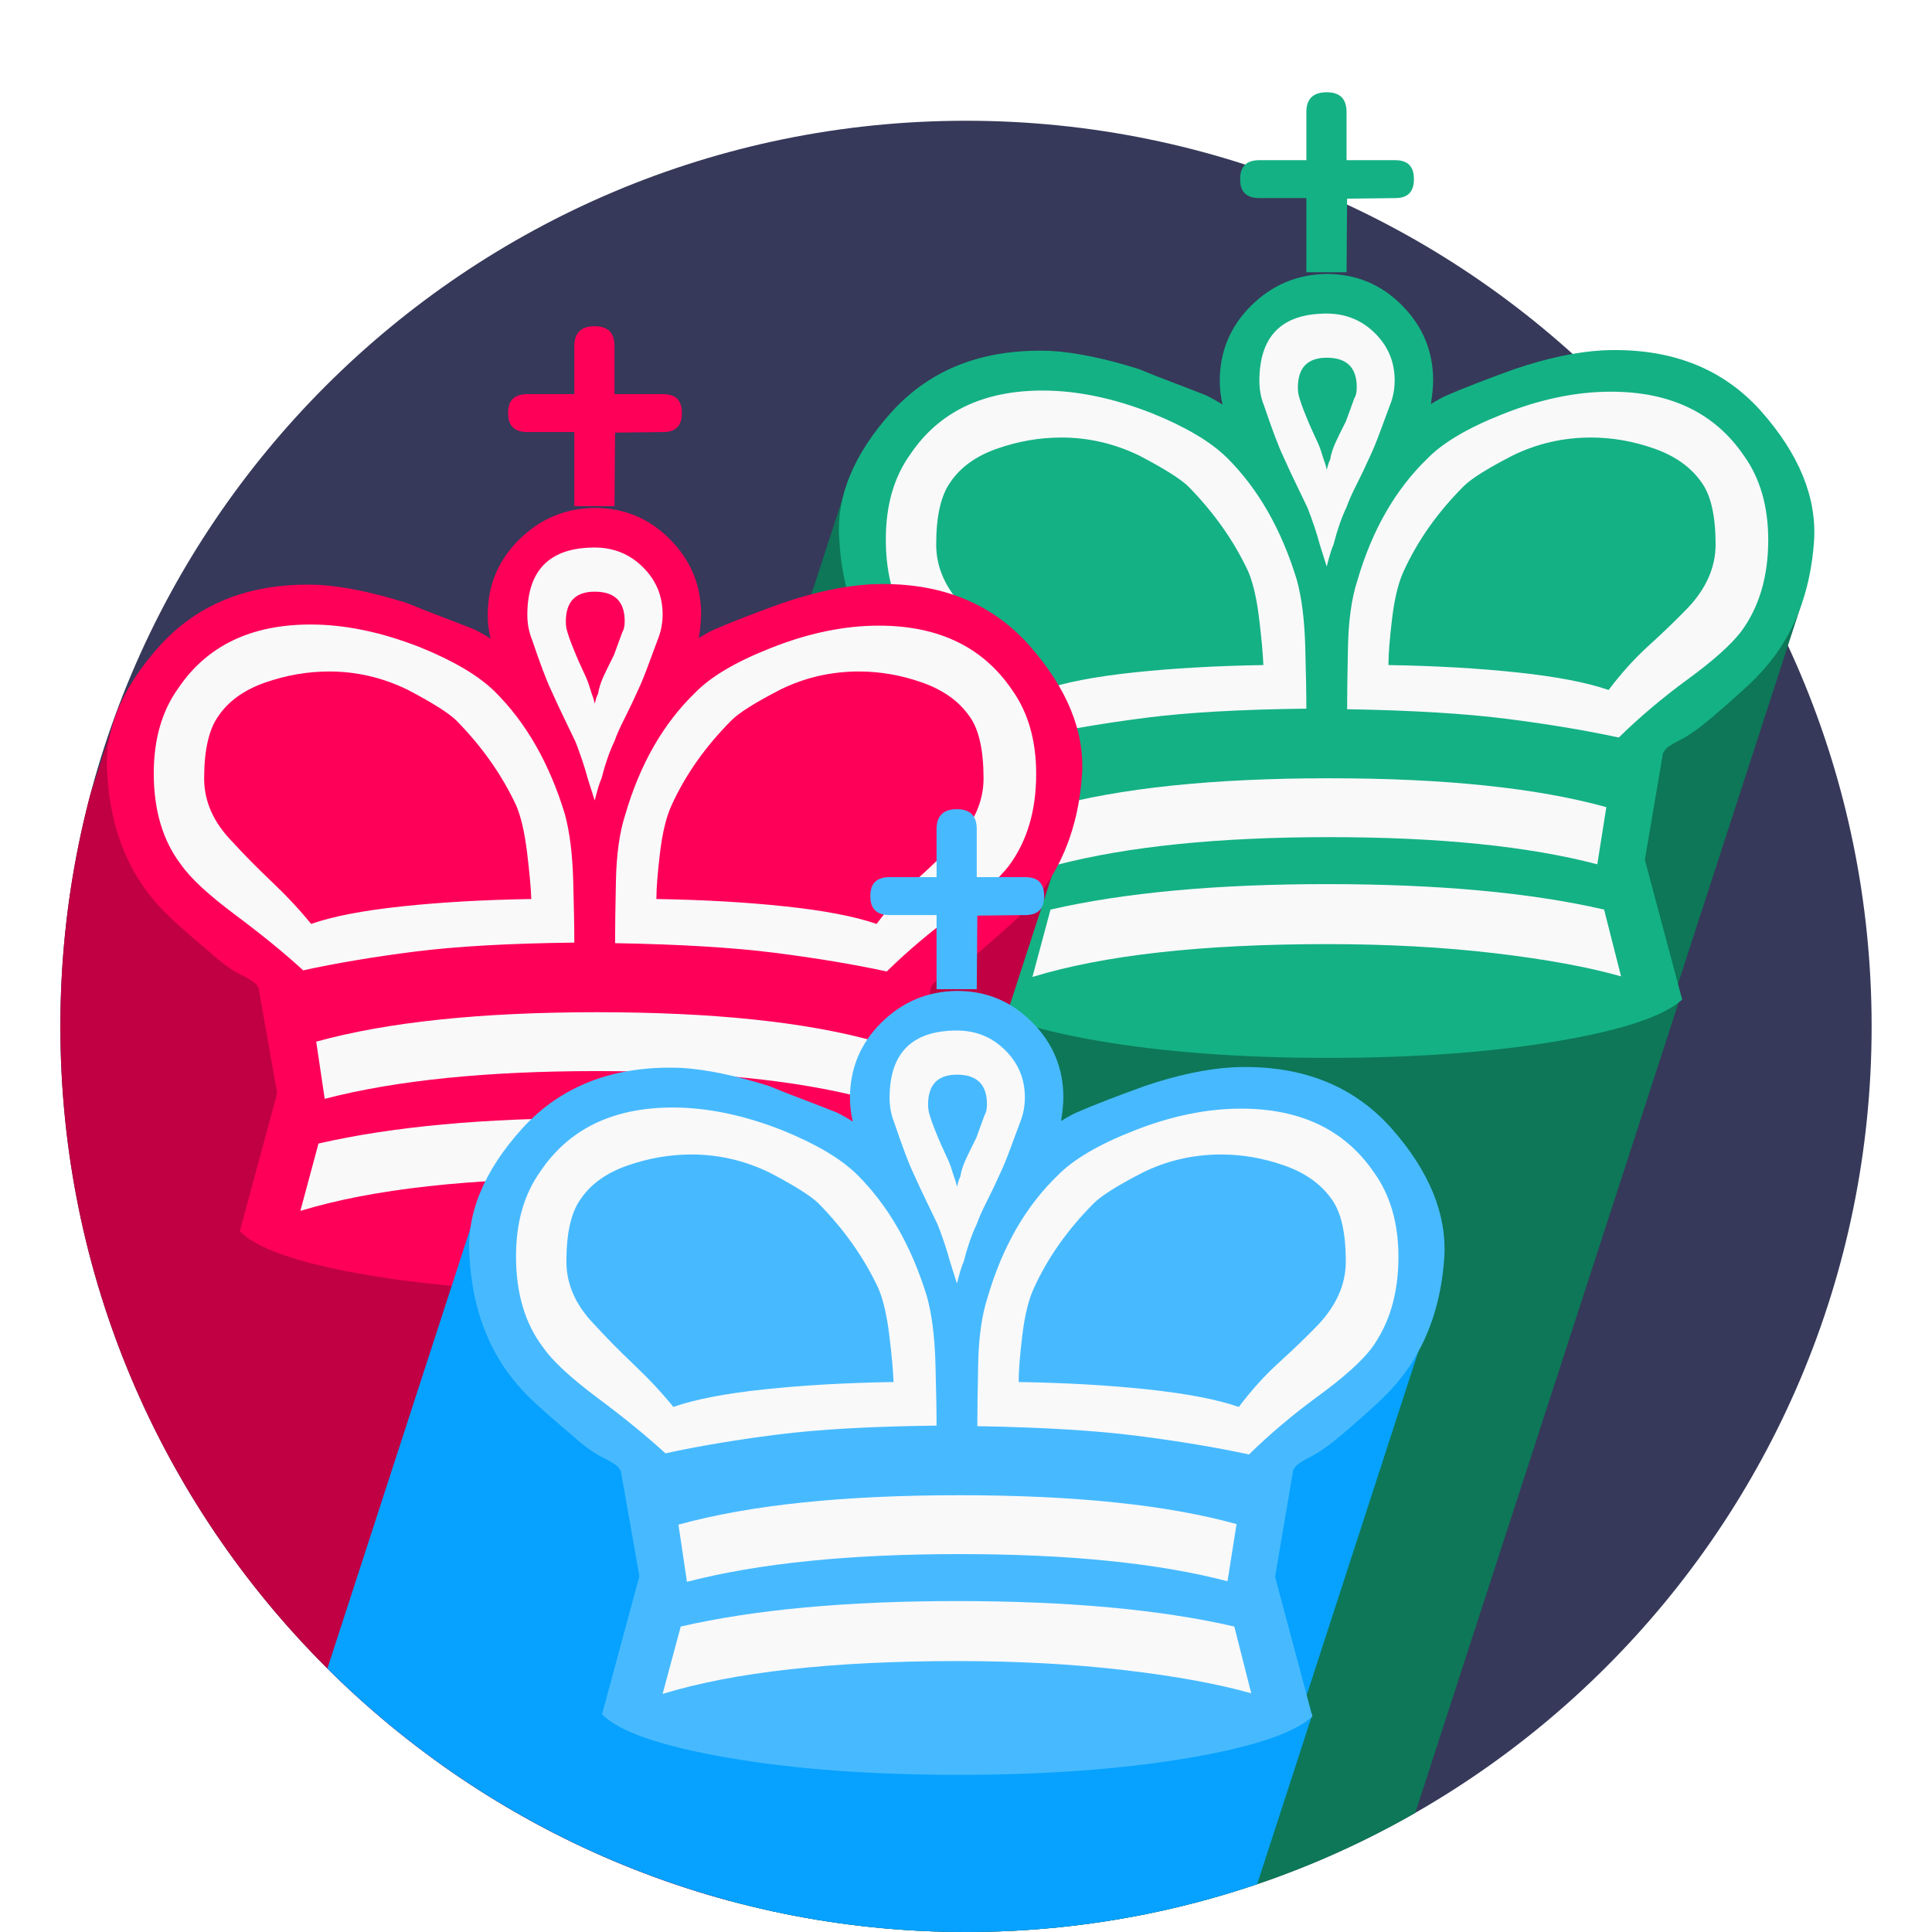
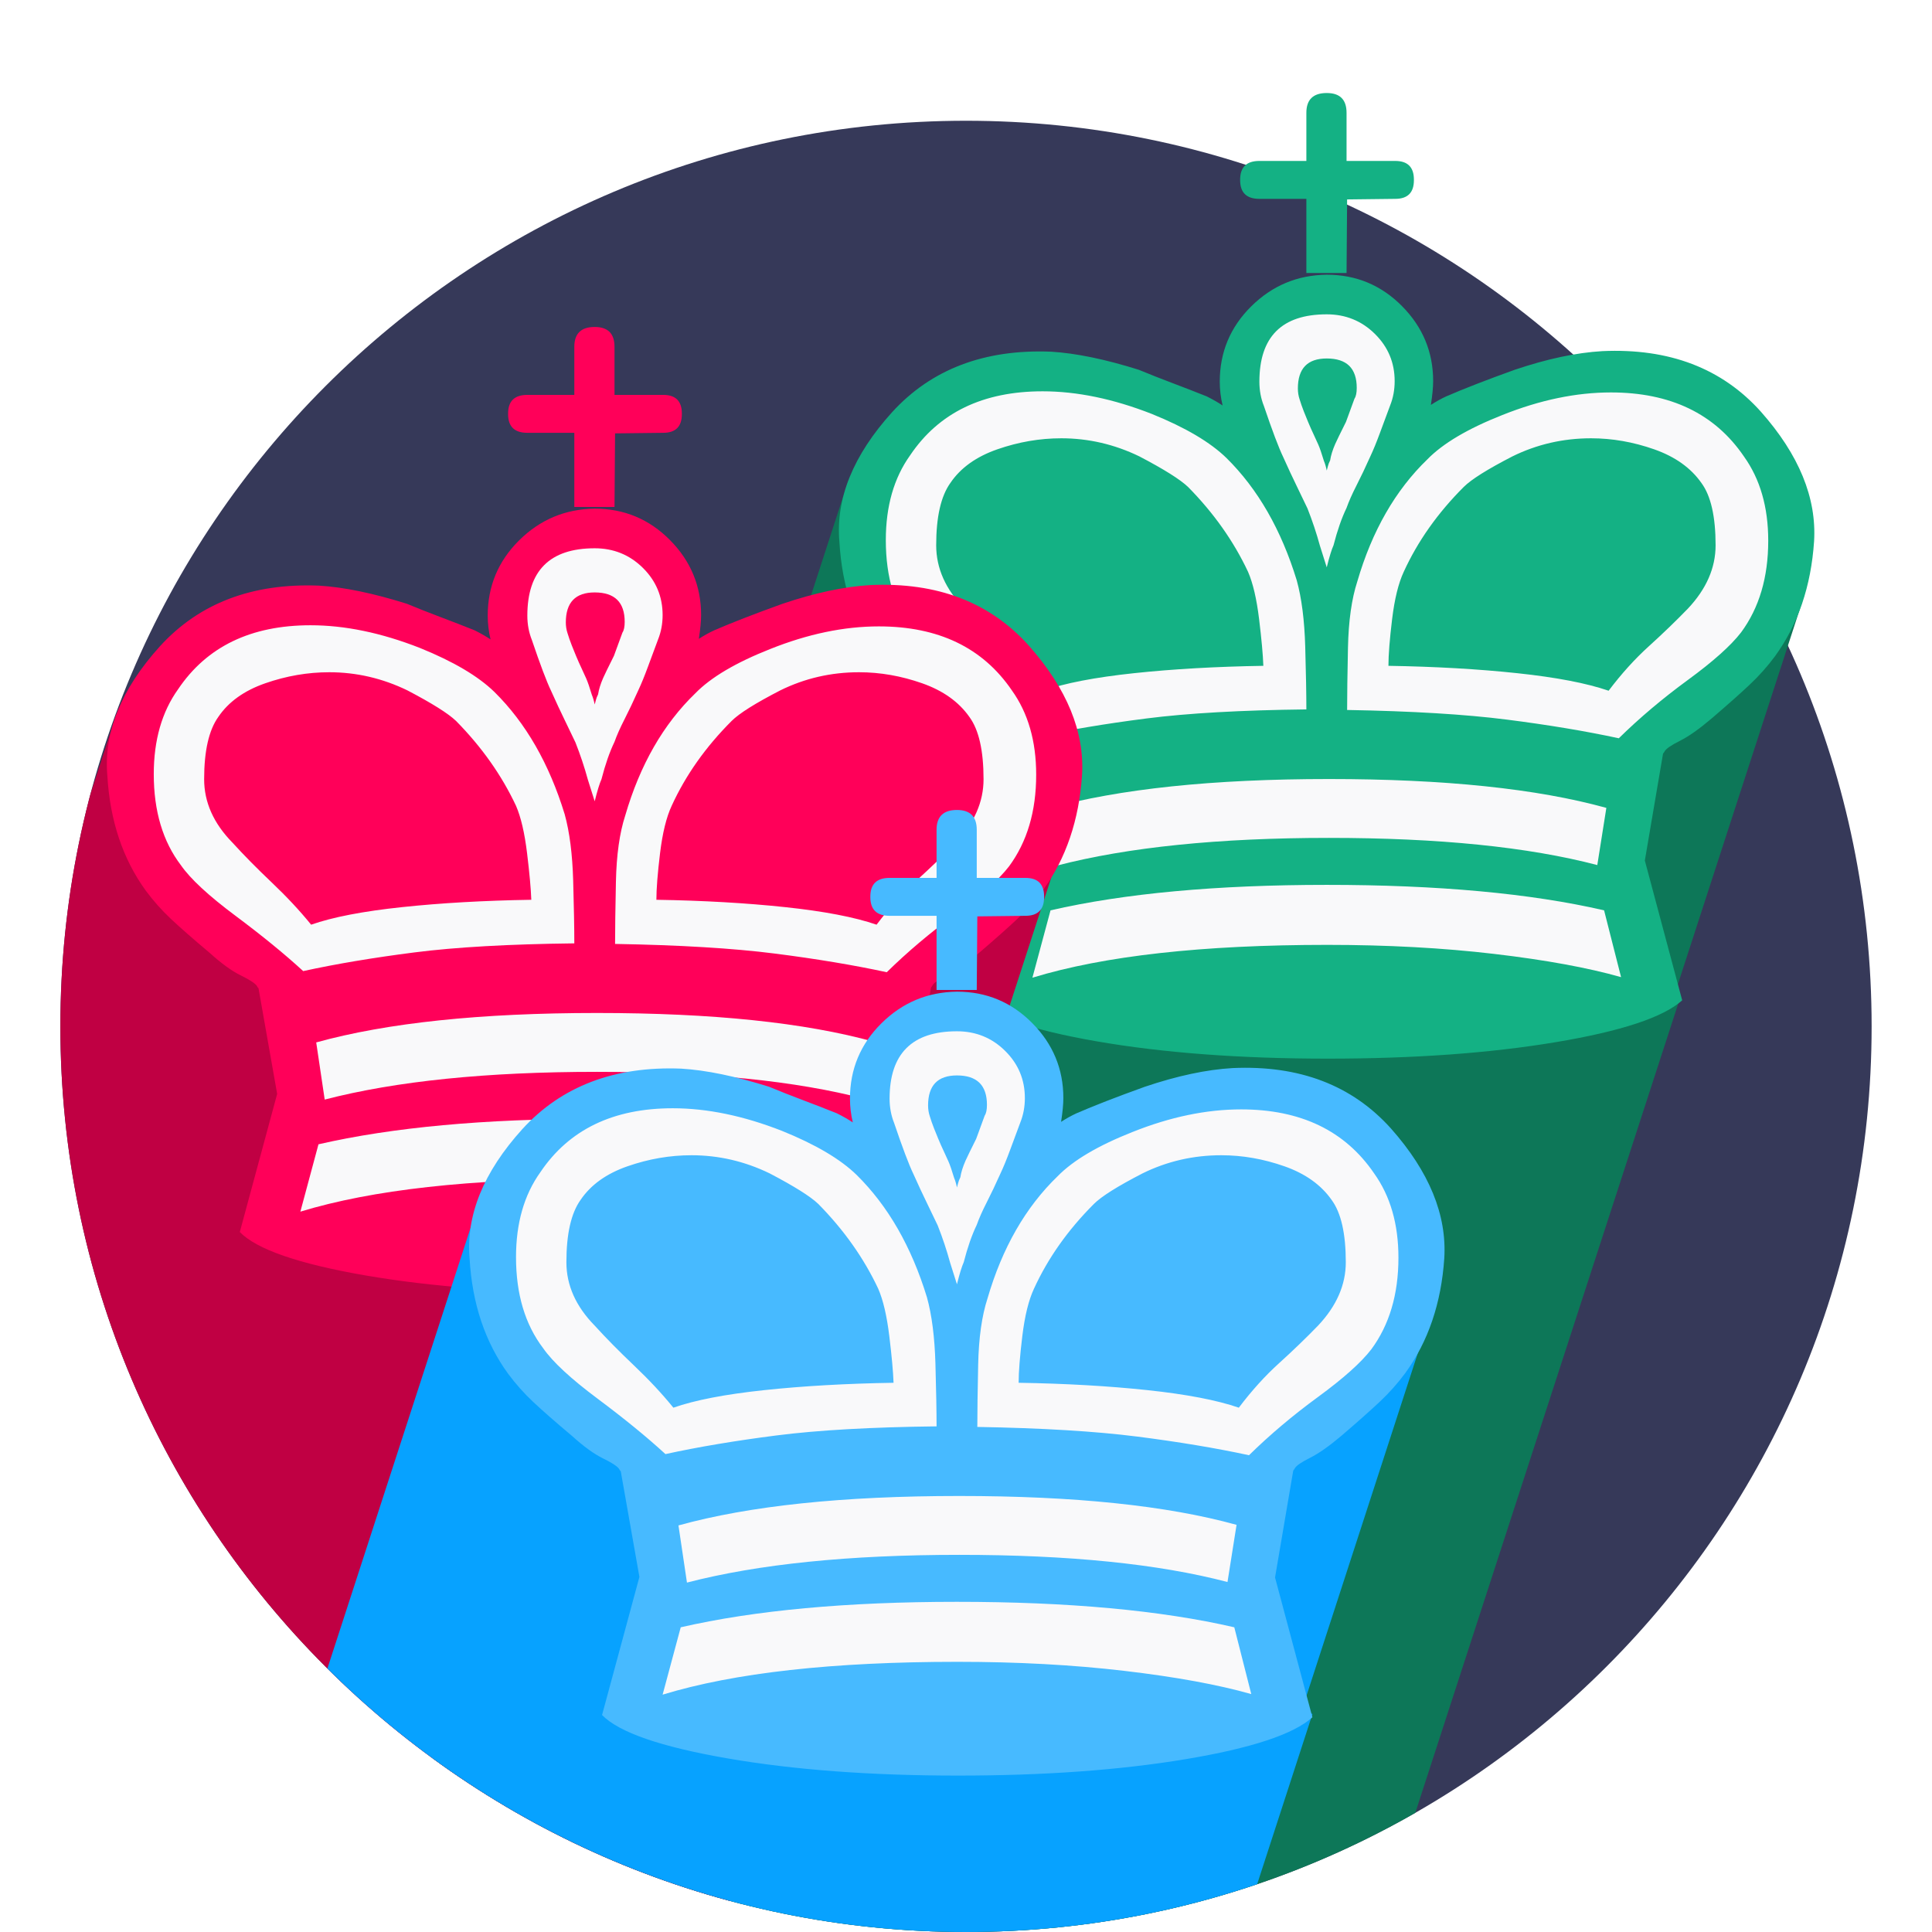
<svg xmlns="http://www.w3.org/2000/svg" xmlns:xlink="http://www.w3.org/1999/xlink" height="512" width="512" viewBox="0 0 512 512">
  <defs>
-     <g id="king" transform="scale(0.15) scale(1, -1)">
-       <path id="king__fill" d="                     M397 278L463 522L430 709Q429 709 427 713L427 713Q422 720 398.50 731.50Q375 743 344 771L344 771Q300 808 275.50 831Q251 854 231 881L231 881Q170 965 163 1084L163 1084Q153 1199 256 1313L256 1313Q360 1427 537 1420L537 1420Q603 1416 692 1388L692 1388Q721 1376 751.50 1364.50Q782 1353 812 1341L812 1341Q828 1333 840 1325L840 1325Q835 1346 835 1367L835 1367Q835 1445 890.50 1500Q946 1555 1024 1556L1024 1556Q1102 1556 1157 1500.50Q1212 1445 1212 1368L1212 1368Q1212 1352 1208 1326L1208 1326Q1222 1335 1235 1341L1235 1341Q1281 1361 1356 1388L1356 1388Q1442 1417 1511 1421L1511 1421Q1688 1429 1791 1314L1791 1314Q1892 1200 1885 1085L1885 1085Q1877 966 1816 882L1816 882Q1796 855 1771 831.50Q1746 808 1704 772L1704 772Q1671 744 1648 732.50Q1625 721 1621 714L1621 714Q1620 712 1619 711Q1618 710 1618 709L1618 709L1586 521L1652 274Q1602 229 1428 200Q1254 171 1026 171L1026 171Q794 171 618 201.50Q442 232 397 278L397 278Z                     M1060 1689L1059 1559L988 1559L988 1690L905 1690Q871 1690 871 1723L871 1723L871 1724Q871 1757 905 1757L905 1757L988 1757L988 1842Q988 1877 1024 1877L1024 1877L1024 1877Q1059 1877 1059 1842L1059 1842L1059 1757L1145 1757Q1178 1757 1178 1724L1178 1724L1178 1723Q1178 1690 1145 1690L1145 1690L1060 1689Z                 " />
-       <path id="king__white-parts" d="                     M1502 513L1518 614Q1334 665 1028 665L1028 665Q720 665 532 613L532 613L547 512Q736 561 1028 561L1028 561Q1319 561 1502 513L1502 513Z                     M1544 315L1544 315L1514 433Q1319 478 1024 478L1024 478Q732 478 536 433L536 433L504 314Q694 372 1025 372L1025 372Q1184 372 1320 356Q1456 340 1544 315Z                     M1133 865L1133 865Q1133 894 1139.50 947.50Q1146 1001 1160 1031L1160 1031Q1197 1112 1266 1181L1266 1181Q1286 1201 1352 1235L1352 1235Q1417 1267 1491 1267L1491 1267Q1547 1267 1602.50 1247.50Q1658 1228 1686 1188L1686 1188Q1711 1154 1711 1078L1711 1078Q1711 1018 1662 966L1662 966Q1630 933 1593 899.50Q1556 866 1522 821L1522 821Q1464 841 1360.50 852Q1257 863 1133 865Z                     M1060 787L1060 787Q1232 784 1342 770Q1452 756 1540 737L1540 737Q1595 791 1662 840Q1729 889 1756 924L1756 924Q1804 989 1804 1086L1804 1086Q1804 1175 1761 1235L1761 1235Q1684 1348 1526 1348L1526 1348Q1434 1348 1334 1308L1334 1308Q1243 1272 1202 1230L1202 1230Q1117 1148 1078 1014L1078 1014Q1063 968 1061.50 897Q1060 826 1060 787Z                     M988 788L988 788Q988 828 986 898.50Q984 969 971 1016L971 1016Q930 1150 847 1232L847 1232Q804 1274 715 1310L715 1310Q613 1350 522 1350L522 1350Q364 1350 288 1237L288 1237Q245 1177 245 1087L245 1087Q245 989 293 926L293 926Q318 890 389 837Q460 784 509 739L509 739Q596 758 705.50 772Q815 786 988 788Z                     M1024 1039L1024 1039Q1031 1067 1036 1078L1036 1078Q1046 1117 1059 1144L1059 1144Q1065 1161 1076.50 1183.50Q1088 1206 1101 1235L1101 1235Q1109 1252 1118 1276.50Q1127 1301 1136 1325L1136 1325Q1144 1345 1144 1368L1144 1368Q1144 1417 1109 1451.50Q1074 1486 1024 1486L1024 1486Q905 1486 905 1367L905 1367Q905 1344 913 1324L913 1324Q935 1259 947 1234L947 1234Q960 1205 971 1182.50Q982 1160 990 1143L990 1143Q1003 1110 1012 1077L1012 1077Q1014 1071 1024 1039Z                     M912 865L912 865Q787 863 683.50 852Q580 841 523 821L523 821Q493 858 453.50 895.50Q414 933 384 966L384 966Q334 1017 334 1078L334 1078Q334 1153 359 1188L359 1188Q386 1228 442 1247.50Q498 1267 555 1267L555 1267Q627 1267 693 1235L693 1235Q758 1201 779 1181L779 1181Q847 1112 885 1031L885 1031Q898 1001 904.50 947.50Q911 894 912 865Z                     M1024 1210L1024 1210Q1022 1220 1019 1227L1019 1227Q1013 1247 1009 1256L1009 1256Q1006 1263 1001 1273.50Q996 1284 991 1296L991 1296Q988 1303 983.50 1314.50Q979 1326 976 1336L976 1336Q973 1345 973 1355L973 1355Q973 1408 1024 1408L1024 1408Q1077 1408 1077 1356L1077 1356Q1077 1343 1073 1337L1073 1337Q1059 1299 1058 1296L1058 1296Q1043 1266 1039 1257L1039 1257Q1032 1241 1030 1228L1030 1228Q1027 1222 1026 1217.50Q1025 1213 1024 1210Z                 " fill="#f9f9fa" />
+     <g id="king" transform="scale(0.15)">
+       <path id="king__fill" d="                     M397 1770L463 1526 430 1339Q429 1339 427 1335L427 1335Q422 1328 398.5 1316.5 375 1305 344 1277L344 1277Q300 1240 275.5 1217 251 1194 231 1167L231 1167Q170 1083 163 964L163 964Q153 849 256 735L256 735Q360 621 537 628L537 628Q603 632 692 660L692 660Q721 672 751.5 683.5 782 695 812 707L812 707Q828 715 840 723L840 723Q835 702 835 681L835 681Q835 603 890.5 548 946 493 1024 492L1024 492Q1102 492 1157 547.5 1212 603 1212 680L1212 680Q1212 696 1208 722L1208 722Q1222 713 1235 707L1235 707Q1281 687 1356 660L1356 660Q1442 631 1511 627L1511 627Q1688 619 1791 734L1791 734Q1892 848 1885 963L1885 963Q1877 1082 1816 1166L1816 1166Q1796 1193 1771 1216.5 1746 1240 1704 1276L1704 1276Q1671 1304 1648 1315.5 1625 1327 1621 1334L1621 1334Q1620 1336 1619 1337 1618 1338 1618 1339L1618 1339 1586 1527 1652 1774Q1602 1819 1428 1848 1254 1877 1026 1877L1026 1877Q794 1877 618 1846.5 442 1816 397 1770L397 1770Z                     M1060 359L1059 489 988 489 988 358 905 358Q871 358 871 325L871 325 871 324Q871 291 905 291L905 291 988 291 988 206Q988 171 1024 171L1024 171 1024 171Q1059 171 1059 206L1059 206 1059 291 1145 291Q1178 291 1178 324L1178 324 1178 325Q1178 358 1145 358L1145 358 1060 359Z                 " />
+       <path id="king__white-parts" d="                     M1502 1535L1518 1434Q1334 1383 1028 1383L1028 1383Q720 1383 532 1435L532 1435 547 1536Q736 1487 1028 1487L1028 1487Q1319 1487 1502 1535L1502 1535Z                     M1544 1733L1544 1733 1514 1615Q1319 1570 1024 1570L1024 1570Q732 1570 536 1615L536 1615 504 1734Q694 1676 1025 1676L1025 1676Q1184 1676 1320 1692 1456 1708 1544 1733Z                     M1133 1183L1133 1183Q1133 1154 1139.5 1100.5 1146 1047 1160 1017L1160 1017Q1197 936 1266 867L1266 867Q1286 847 1352 813L1352 813Q1417 781 1491 781L1491 781Q1547 781 1602.5 800.5 1658 820 1686 860L1686 860Q1711 894 1711 970L1711 970Q1711 1030 1662 1082L1662 1082Q1630 1115 1593 1148.5 1556 1182 1522 1227L1522 1227Q1464 1207 1360.5 1196 1257 1185 1133 1183Z                     M1060 1261L1060 1261Q1232 1264 1342 1278 1452 1292 1540 1311L1540 1311Q1595 1257 1662 1208 1729 1159 1756 1124L1756 1124Q1804 1059 1804 962L1804 962Q1804 873 1761 813L1761 813Q1684 700 1526 700L1526 700Q1434 700 1334 740L1334 740Q1243 776 1202 818L1202 818Q1117 900 1078 1034L1078 1034Q1063 1080 1061.5 1151 1060 1222 1060 1261Z                     M988 1260L988 1260Q988 1220 986 1149.5 984 1079 971 1032L971 1032Q930 898 847 816L847 816Q804 774 715 738L715 738Q613 698 522 698L522 698Q364 698 288 811L288 811Q245 871 245 961L245 961Q245 1059 293 1122L293 1122Q318 1158 389 1211 460 1264 509 1309L509 1309Q596 1290 705.5 1276 815 1262 988 1260Z                     M1024 1009L1024 1009Q1031 981 1036 970L1036 970Q1046 931 1059 904L1059 904Q1065 887 1076.5 864.5 1088 842 1101 813L1101 813Q1109 796 1118 771.5 1127 747 1136 723L1136 723Q1144 703 1144 680L1144 680Q1144 631 1109 596.5 1074 562 1024 562L1024 562Q905 562 905 681L905 681Q905 704 913 724L913 724Q935 789 947 814L947 814Q960 843 971 865.5 982 888 990 905L990 905Q1003 938 1012 971L1012 971Q1014 977 1024 1009Z                     M912 1183L912 1183Q787 1185 683.5 1196 580 1207 523 1227L523 1227Q493 1190 453.5 1152.5 414 1115 384 1082L384 1082Q334 1031 334 970L334 970Q334 895 359 860L359 860Q386 820 442 800.5 498 781 555 781L555 781Q627 781 693 813L693 813Q758 847 779 867L779 867Q847 936 885 1017L885 1017Q898 1047 904.5 1100.5 911 1154 912 1183Z                     M1024 838L1024 838Q1022 828 1019 821L1019 821Q1013 801 1009 792L1009 792Q1006 785 1001 774.5 996 764 991 752L991 752Q988 745 983.5 733.5 979 722 976 712L976 712Q973 703 973 693L973 693Q973 640 1024 640L1024 640Q1077 640 1077 692L1077 692Q1077 705 1073 711L1073 711Q1059 749 1058 752L1058 752Q1043 782 1039 791L1039 791Q1032 807 1030 820L1030 820Q1027 826 1026 830.5 1025 835 1024 838Z                                      " fill="#f9f9fa" />
    </g>
    <clipPath id="circle">
      <circle r="240" cy="272" cx="256" />
    </clipPath>
    <clipPath id="tail-clip">
      <rect id="tail-clip__back-tail" x="240" y="16" width="200" height="512" transform="rotate(18)" />
      <rect id="tail-clip__front-tail" x="292" y="78" width="200" height="512" transform="rotate(18)" />
      <rect id="tail-clip__top-tail" x="361" y="-37" width="128" height="128" transform="rotate(18)" />
    </clipPath>
    <rect id="tail" width="512" height="512" x="0" y="0" clip-path="url(#tail-clip)" />
  </defs>
  <rect id="background" x="0" y="0" width="100%" height="100%" fill="#363959" clip-path="url(#circle)" />
  <g id="green-tail" fill="#0d7758">
    <g clip-path="url(#circle)">
      <use href="#tail" xlink:href="#tail" x="1.5" y="38" />
    </g>
    <rect id="green-tail__outside" x="375.5" y="4" width="128" height="128" transform="rotate(18)" stroke-width="0" />
  </g>
-   <use id="green-king" href="#king" xlink:href="#king" x="198" y="306" fill="#14b184" />
+   <use id="green-king" href="#king" xlink:href="#king" x="198" y="-1" fill="#14b184" />
  <g id="red-tail" fill="#c00043" clip-path="url(#circle)">
    <use href="#tail" xlink:href="#tail" x="-192.5" y="100" />
  </g>
-   <use id="red-king" href="#king" xlink:href="#king" x="4" y="368" fill="#ff0059" />
+   <use id="red-king" href="#king" xlink:href="#king" x="4" y="61" fill="#ff0059" />
  <g id="blue-tail" fill="#07a2ff" clip-path="url(#circle)">
    <use href="#tail" xlink:href="#tail" x="-96" y="228" />
  </g>
-   <use id="blue-king" href="#king" xlink:href="#king" x="100" y="496" fill="#47baff" />
+   <use id="blue-king" href="#king" xlink:href="#king" x="100" y="189" fill="#47baff" />
</svg>
